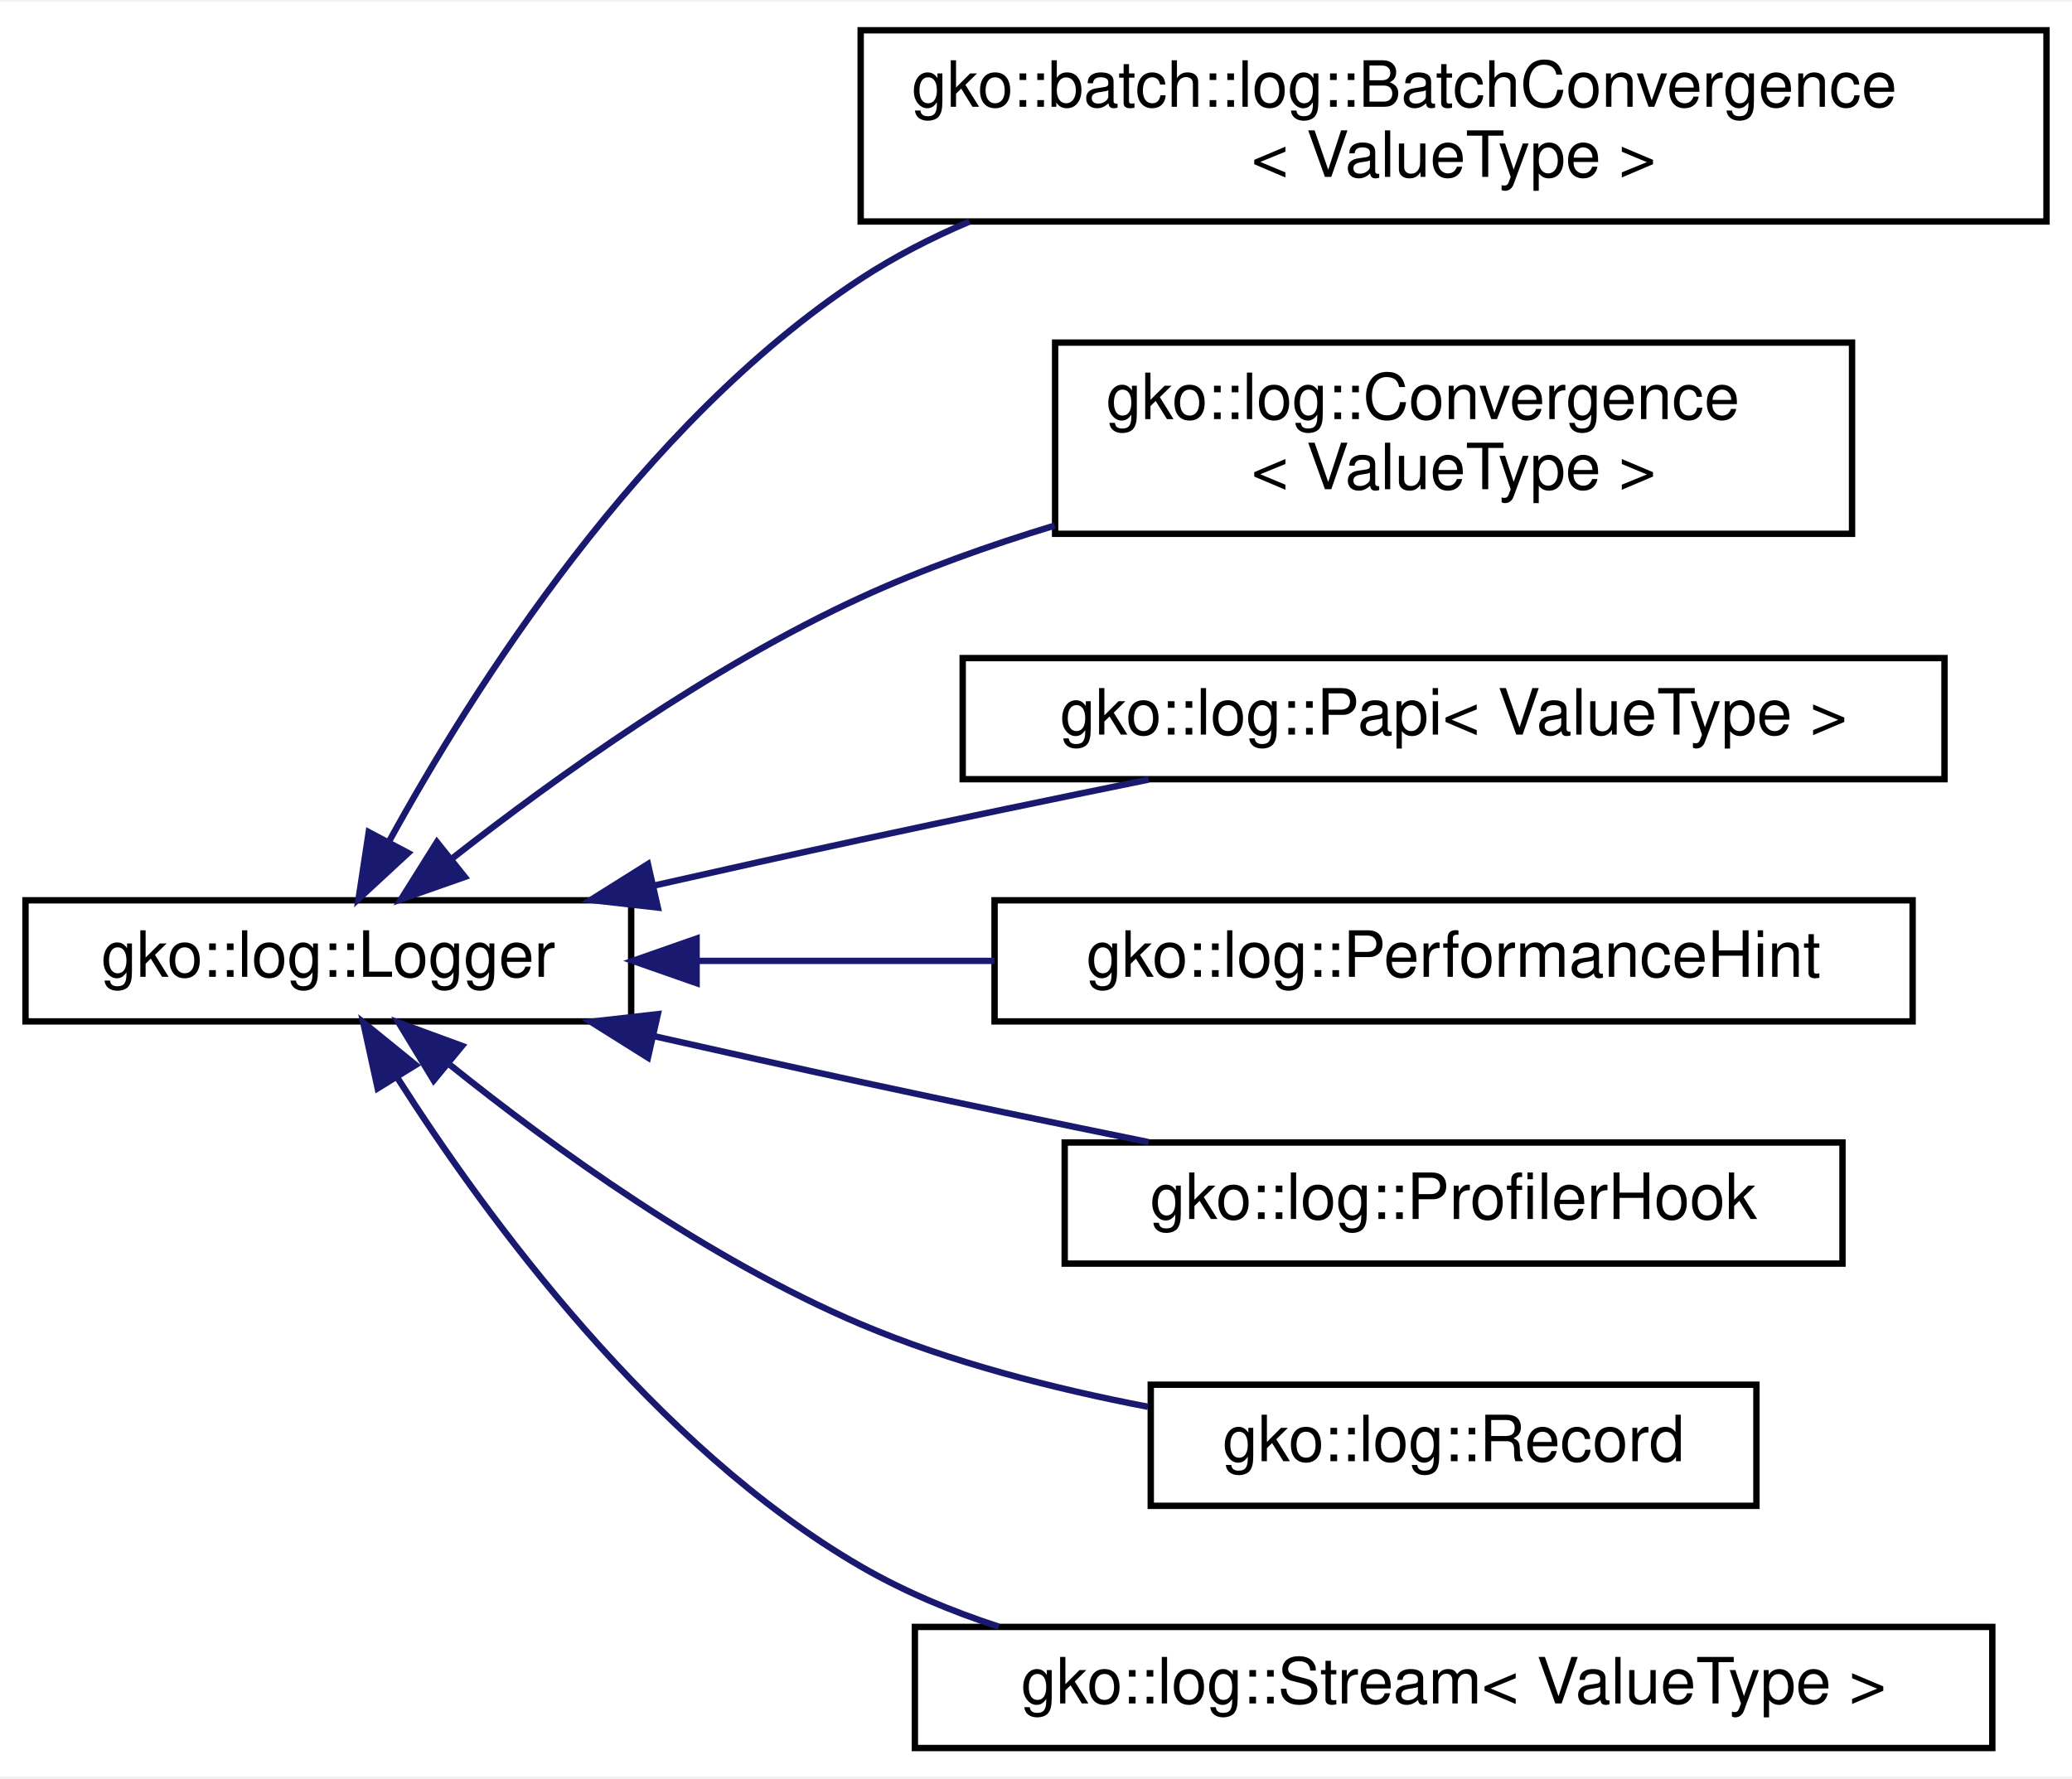
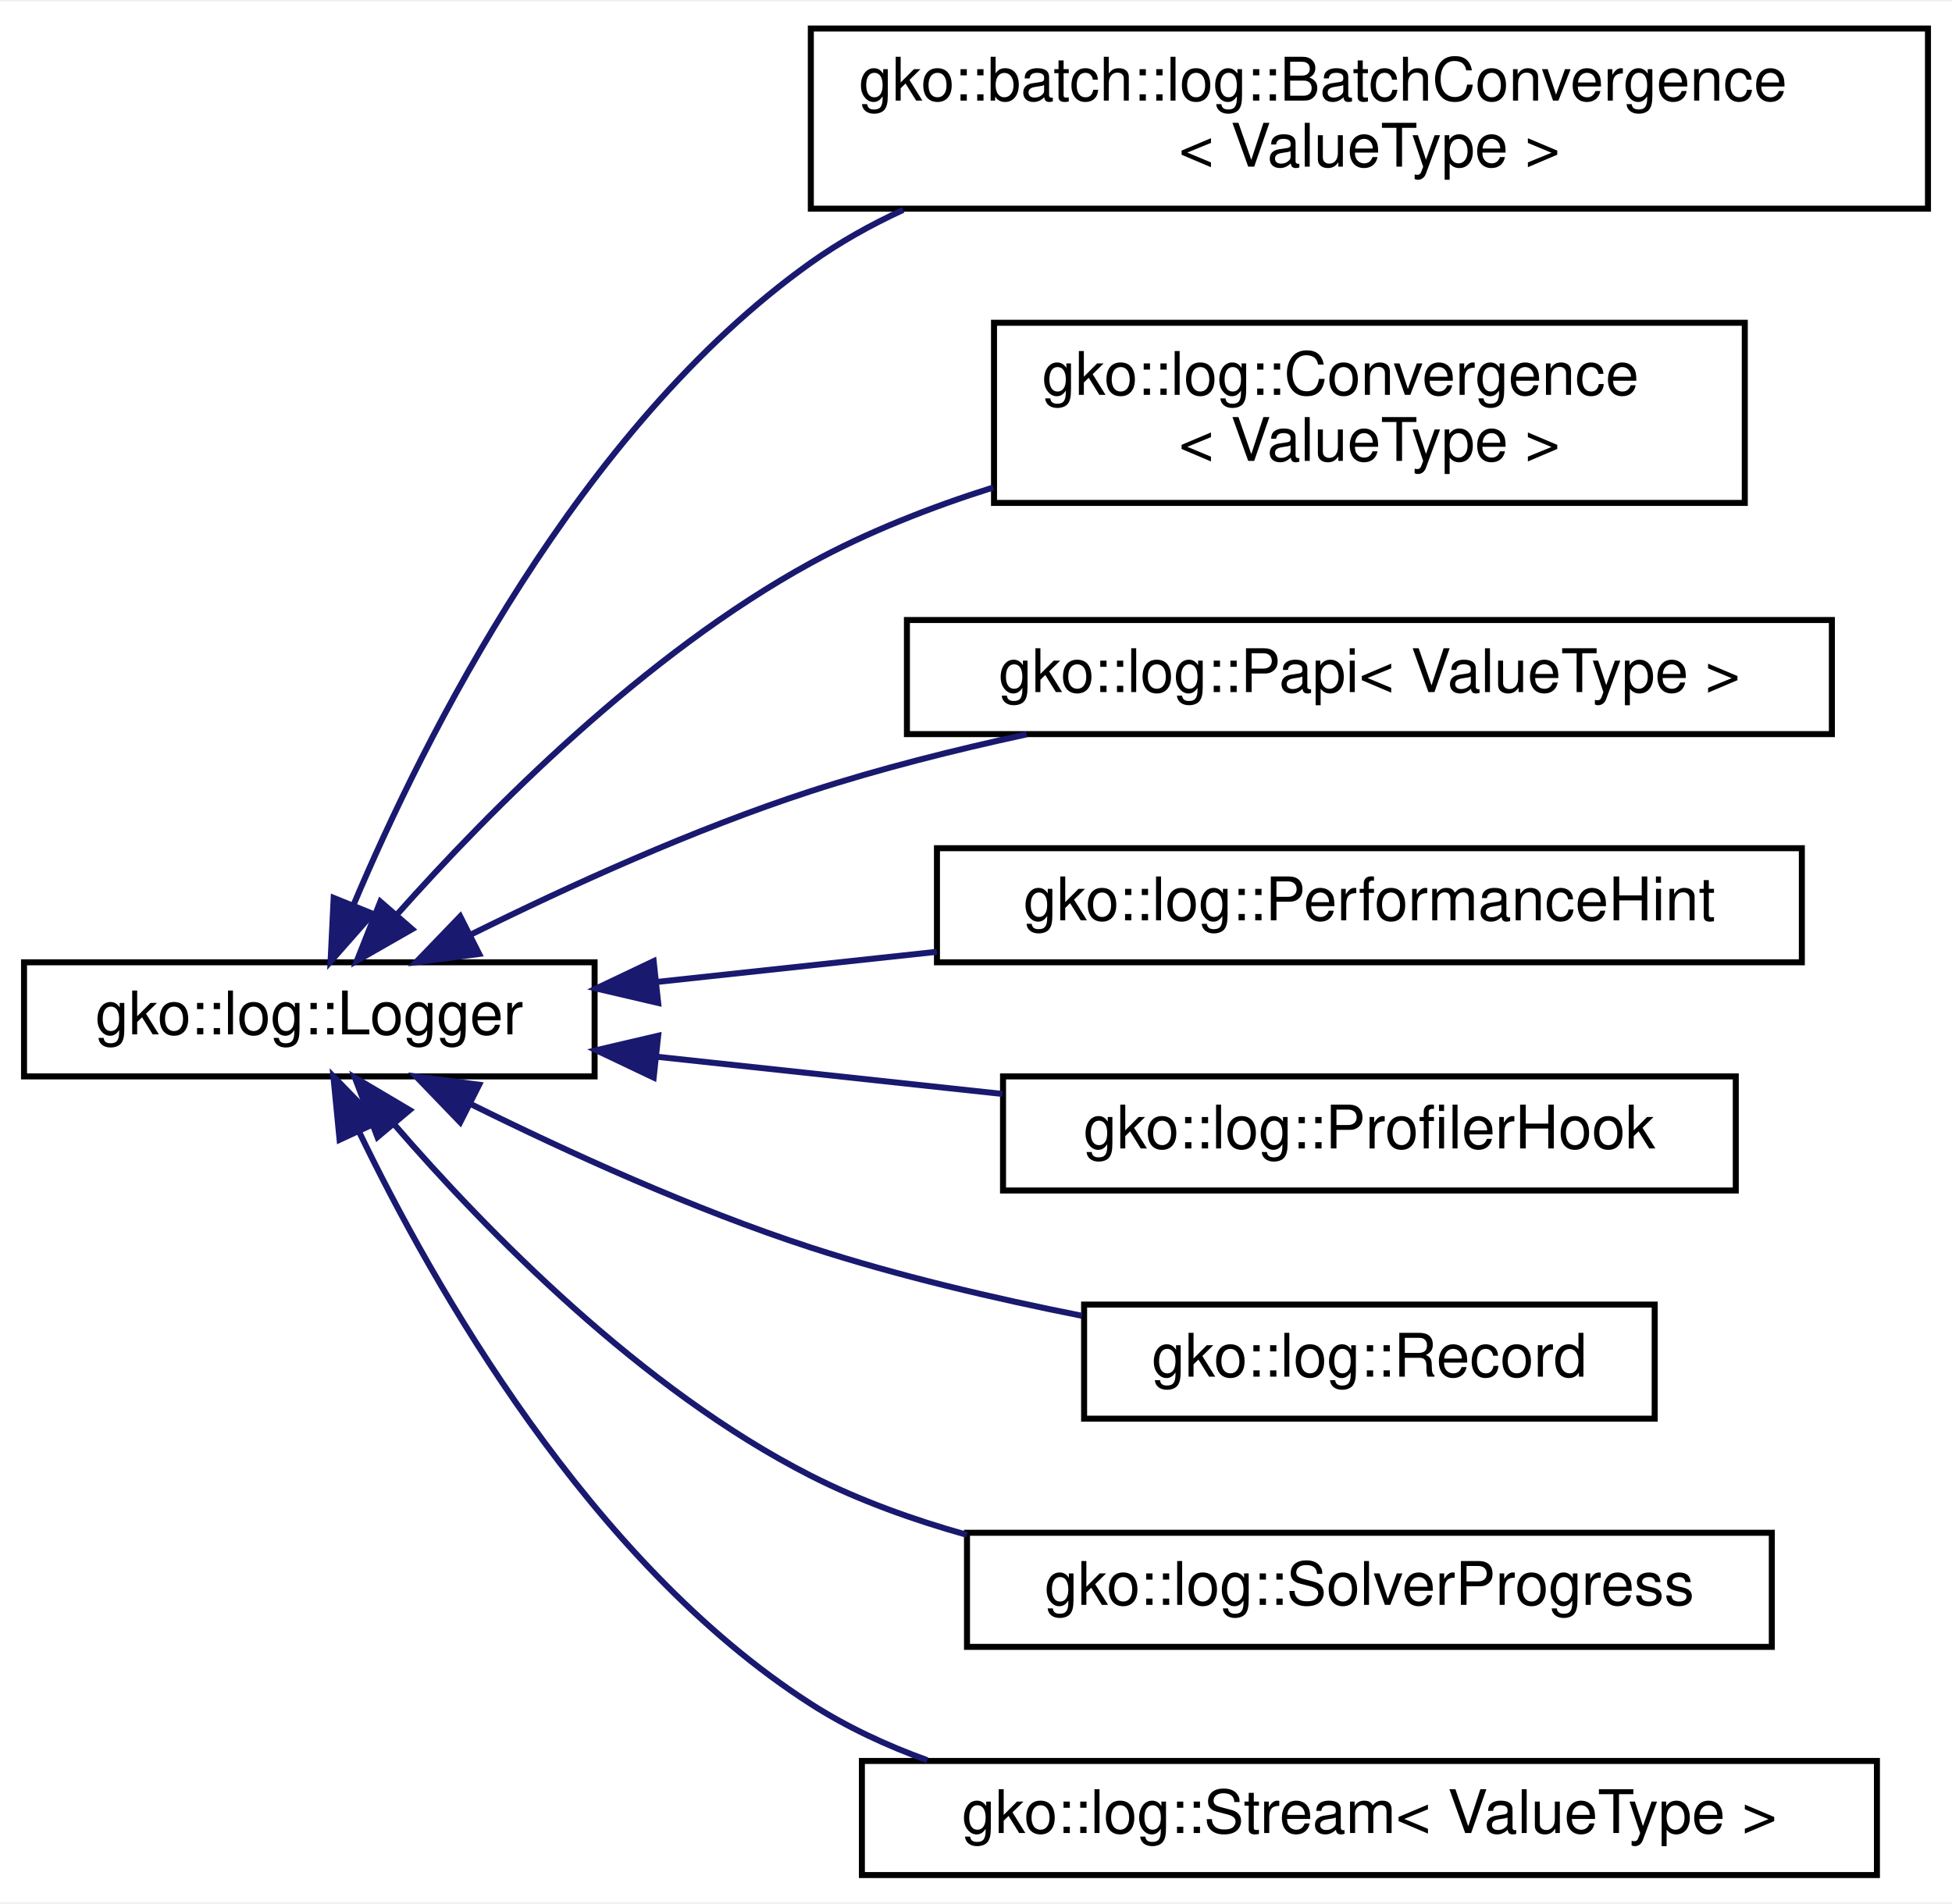
- <svg xmlns="http://www.w3.org/2000/svg" xmlns:xlink="http://www.w3.org/1999/xlink" width="325pt" height="279pt" viewBox="0.00 0.00 325.00 278.50">
-   <g id="graph0" class="graph" transform="scale(1 1) rotate(0) translate(4 274.5)">
-     <polygon fill="#ffffff" stroke="transparent" points="-4,4 -4,-274.5 321,-274.5 321,4 -4,4" />
+ <svg xmlns="http://www.w3.org/2000/svg" xmlns:xlink="http://www.w3.org/1999/xlink" width="325pt" height="317pt" viewBox="0.00 0.00 325.00 316.50">
+   <g id="graph0" class="graph" transform="scale(1 1) rotate(0) translate(4 312.5)">
+     <polygon fill="#ffffff" stroke="transparent" points="-4,4 -4,-312.5 321,-312.5 321,4 -4,4" />
    <g id="node1" class="node">
      <g id="a_node1">
        <a xlink:href="classgko_1_1log_1_1Logger.html" target="_top" xlink:title=" ">
-           <polygon fill="#ffffff" stroke="#000000" points="0,-114.5 0,-133.5 95,-133.5 95,-114.5 0,-114.5" />
-           <text text-anchor="middle" x="47.5" y="-121.5" font-family="Helvetica,sans-Serif" font-size="10.00" fill="#000000">gko::log::Logger</text>
+           <polygon fill="#ffffff" stroke="#000000" points="0,-133.5 0,-152.5 95,-152.5 95,-133.5 0,-133.5" />
+           <text text-anchor="middle" x="47.5" y="-140.5" font-family="Helvetica,sans-Serif" font-size="10.00" fill="#000000">gko::log::Logger</text>
        </a>
      </g>
    </g>
    <g id="node2" class="node">
      <g id="a_node2">
        <a xlink:href="classgko_1_1batch_1_1log_1_1BatchConvergence.html" target="_top" xlink:title="Logs the final residuals and iteration counts for a batch solver.">
-           <polygon fill="#ffffff" stroke="#000000" points="131,-240 131,-270 317,-270 317,-240 131,-240" />
-           <text text-anchor="start" x="139" y="-258" font-family="Helvetica,sans-Serif" font-size="10.00" fill="#000000">gko::batch::log::BatchConvergence</text>
-           <text text-anchor="middle" x="224" y="-247" font-family="Helvetica,sans-Serif" font-size="10.00" fill="#000000">&lt; ValueType &gt;</text>
+           <polygon fill="#ffffff" stroke="#000000" points="131,-278 131,-308 317,-308 317,-278 131,-278" />
+           <text text-anchor="start" x="139" y="-296" font-family="Helvetica,sans-Serif" font-size="10.00" fill="#000000">gko::batch::log::BatchConvergence</text>
+           <text text-anchor="middle" x="224" y="-285" font-family="Helvetica,sans-Serif" font-size="10.00" fill="#000000">&lt; ValueType &gt;</text>
        </a>
      </g>
    </g>
    <g id="edge1" class="edge">
-       <path fill="none" stroke="#191970" d="M56.953,-142.607C70.188,-166.737 96.535,-208.402 131,-231 136.299,-234.474 142.074,-237.446 148.067,-239.988" />
-       <polygon fill="#191970" stroke="#191970" points="60.021,-140.922 52.243,-133.728 53.837,-144.202 60.021,-140.922" />
+       <path fill="none" stroke="#191970" d="M54.862,-162.061C66.623,-189.926 92.339,-241.455 131,-269 135.753,-272.387 140.945,-275.296 146.367,-277.795" />
+       <polygon fill="#191970" stroke="#191970" points="58.042,-160.59 51.039,-152.639 51.555,-163.221 58.042,-160.59" />
    </g>
    <g id="node3" class="node">
      <g id="a_node3">
        <a xlink:href="classgko_1_1log_1_1Convergence.html" target="_top" xlink:title="Convergence is a Logger which logs data strictly from the criterion_check_completed event.">
-           <polygon fill="#ffffff" stroke="#000000" points="161.5,-191 161.5,-221 286.5,-221 286.5,-191 161.5,-191" />
-           <text text-anchor="start" x="169.5" y="-209" font-family="Helvetica,sans-Serif" font-size="10.00" fill="#000000">gko::log::Convergence</text>
-           <text text-anchor="middle" x="224" y="-198" font-family="Helvetica,sans-Serif" font-size="10.00" fill="#000000">&lt; ValueType &gt;</text>
+           <polygon fill="#ffffff" stroke="#000000" points="161.5,-229 161.5,-259 286.5,-259 286.5,-229 161.5,-229" />
+           <text text-anchor="start" x="169.5" y="-247" font-family="Helvetica,sans-Serif" font-size="10.00" fill="#000000">gko::log::Convergence</text>
+           <text text-anchor="middle" x="224" y="-236" font-family="Helvetica,sans-Serif" font-size="10.00" fill="#000000">&lt; ValueType &gt;</text>
        </a>
      </g>
    </g>
    <g id="edge2" class="edge">
-       <path fill="none" stroke="#191970" d="M67.055,-140.171C83.289,-152.877 107.451,-170.177 131,-181 140.571,-185.399 151.063,-189.146 161.444,-192.297" />
-       <polygon fill="#191970" stroke="#191970" points="68.902,-137.167 58.906,-133.656 64.531,-142.634 68.902,-137.167" />
+       <path fill="none" stroke="#191970" d="M62.109,-160.47C77.519,-177.797 103.363,-203.883 131,-219 140.388,-224.135 150.894,-228.265 161.373,-231.571" />
+       <polygon fill="#191970" stroke="#191970" points="64.614,-158.017 55.419,-152.754 59.325,-162.602 64.614,-158.017" />
    </g>
    <g id="node4" class="node">
      <g id="a_node4">
        <a xlink:href="classgko_1_1log_1_1Papi.html" target="_top" xlink:title="Papi is a Logger which logs every event to the PAPI software.">
-           <polygon fill="#ffffff" stroke="#000000" points="147,-152.5 147,-171.5 301,-171.5 301,-152.5 147,-152.5" />
-           <text text-anchor="middle" x="224" y="-159.5" font-family="Helvetica,sans-Serif" font-size="10.00" fill="#000000">gko::log::Papi&lt; ValueType &gt;</text>
+           <polygon fill="#ffffff" stroke="#000000" points="147,-190.5 147,-209.5 301,-209.5 301,-190.5 147,-190.5" />
+           <text text-anchor="middle" x="224" y="-197.5" font-family="Helvetica,sans-Serif" font-size="10.00" fill="#000000">gko::log::Papi&lt; ValueType &gt;</text>
        </a>
      </g>
    </g>
    <g id="edge3" class="edge">
-       <path fill="none" stroke="#191970" d="M98.688,-135.836C109.357,-138.25 120.538,-140.741 131,-143 145.659,-146.165 161.647,-149.48 176.168,-152.44" />
-       <polygon fill="#191970" stroke="#191970" points="99.184,-132.36 88.656,-133.556 97.632,-139.186 99.184,-132.36" />
+       <path fill="none" stroke="#191970" d="M74.574,-157.206C90.62,-165.144 111.558,-174.68 131,-181 142.441,-184.719 154.919,-187.862 166.912,-190.455" />
+       <polygon fill="#191970" stroke="#191970" points="75.777,-153.893 65.273,-152.513 72.624,-160.143 75.777,-153.893" />
    </g>
    <g id="node5" class="node">
      <g id="a_node5">
        <a xlink:href="classgko_1_1log_1_1PerformanceHint.html" target="_top" xlink:title="PerformanceHint is a Logger which analyzes the performance of the application and outputs hints for u...">
-           <polygon fill="#ffffff" stroke="#000000" points="152,-114.5 152,-133.5 296,-133.5 296,-114.5 152,-114.5" />
-           <text text-anchor="middle" x="224" y="-121.5" font-family="Helvetica,sans-Serif" font-size="10.00" fill="#000000">gko::log::PerformanceHint</text>
+           <polygon fill="#ffffff" stroke="#000000" points="152,-152.5 152,-171.5 296,-171.5 296,-152.5 152,-152.5" />
+           <text text-anchor="middle" x="224" y="-159.5" font-family="Helvetica,sans-Serif" font-size="10.00" fill="#000000">gko::log::PerformanceHint</text>
        </a>
      </g>
    </g>
    <g id="edge4" class="edge">
-       <path fill="none" stroke="#191970" d="M105.343,-124C120.243,-124 136.46,-124 151.983,-124" />
-       <polygon fill="#191970" stroke="#191970" points="105.263,-120.5 95.263,-124 105.263,-127.5 105.263,-120.5" />
+       <path fill="none" stroke="#191970" d="M105.343,-149.227C120.243,-150.831 136.46,-152.576 151.983,-154.248" />
+       <polygon fill="#191970" stroke="#191970" points="105.581,-145.732 95.263,-148.142 104.831,-152.692 105.581,-145.732" />
    </g>
    <g id="node6" class="node">
      <g id="a_node6">
        <a xlink:href="classgko_1_1log_1_1ProfilerHook.html" target="_top" xlink:title="This Logger can be used to annotate the execution of Ginkgo functionality with profiler-specific rang...">
-           <polygon fill="#ffffff" stroke="#000000" points="163,-76.5 163,-95.5 285,-95.5 285,-76.5 163,-76.5" />
-           <text text-anchor="middle" x="224" y="-83.5" font-family="Helvetica,sans-Serif" font-size="10.00" fill="#000000">gko::log::ProfilerHook</text>
+           <polygon fill="#ffffff" stroke="#000000" points="163,-114.5 163,-133.5 285,-133.5 285,-114.5 163,-114.5" />
+           <text text-anchor="middle" x="224" y="-121.5" font-family="Helvetica,sans-Serif" font-size="10.00" fill="#000000">gko::log::ProfilerHook</text>
        </a>
      </g>
    </g>
    <g id="edge5" class="edge">
-       <path fill="none" stroke="#191970" d="M98.688,-112.164C109.357,-109.75 120.538,-107.259 131,-105 145.659,-101.835 161.647,-98.52 176.168,-95.56" />
-       <polygon fill="#191970" stroke="#191970" points="97.632,-108.814 88.656,-114.444 99.184,-115.64 97.632,-108.814" />
+       <path fill="none" stroke="#191970" d="M105.283,-136.78C123.737,-134.793 144.218,-132.589 162.899,-130.577" />
+       <polygon fill="#191970" stroke="#191970" points="104.831,-133.308 95.263,-137.858 105.581,-140.268 104.831,-133.308" />
    </g>
    <g id="node7" class="node">
      <g id="a_node7">
        <a xlink:href="classgko_1_1log_1_1Record.html" target="_top" xlink:title="Record is a Logger which logs every event to an object.">
-           <polygon fill="#ffffff" stroke="#000000" points="176.5,-38.5 176.5,-57.5 271.5,-57.5 271.5,-38.5 176.5,-38.5" />
-           <text text-anchor="middle" x="224" y="-45.5" font-family="Helvetica,sans-Serif" font-size="10.00" fill="#000000">gko::log::Record</text>
+           <polygon fill="#ffffff" stroke="#000000" points="176.5,-76.5 176.5,-95.5 271.5,-95.5 271.5,-76.5 176.5,-76.5" />
+           <text text-anchor="middle" x="224" y="-83.5" font-family="Helvetica,sans-Serif" font-size="10.00" fill="#000000">gko::log::Record</text>
        </a>
      </g>
    </g>
    <g id="edge6" class="edge">
-       <path fill="none" stroke="#191970" d="M66.607,-107.661C82.743,-94.71 106.995,-77.156 131,-67 145.114,-61.028 161.247,-56.888 176.07,-54.036" />
-       <polygon fill="#191970" stroke="#191970" points="64.029,-105.249 58.532,-114.306 68.477,-110.655 64.029,-105.249" />
+       <path fill="none" stroke="#191970" d="M74.574,-128.794C90.62,-120.856 111.558,-111.32 131,-105 145.418,-100.313 161.484,-96.541 176.152,-93.631" />
+       <polygon fill="#191970" stroke="#191970" points="72.624,-125.857 65.273,-133.487 75.777,-132.107 72.624,-125.857" />
    </g>
    <g id="node8" class="node">
      <g id="a_node8">
+         <a xlink:href="classgko_1_1log_1_1SolverProgress.html" target="_top" xlink:title="This Logger outputs the value of all scalar values (and potentially vectors) stored internally by the...">
+           <polygon fill="#ffffff" stroke="#000000" points="157,-38.5 157,-57.5 291,-57.5 291,-38.5 157,-38.5" />
+           <text text-anchor="middle" x="224" y="-45.5" font-family="Helvetica,sans-Serif" font-size="10.00" fill="#000000">gko::log::SolverProgress</text>
+         </a>
+       </g>
+     </g>
+     <g id="edge7" class="edge">
+       <path fill="none" stroke="#191970" d="M61.678,-125.458C76.91,-107.852 102.764,-81.342 131,-67 139.081,-62.895 147.982,-59.678 156.979,-57.155" />
+       <polygon fill="#191970" stroke="#191970" points="58.846,-123.388 55.09,-133.294 64.204,-127.893 58.846,-123.388" />
+     </g>
+     <g id="node9" class="node">
+       <g id="a_node9">
        <a xlink:href="classgko_1_1log_1_1Stream.html" target="_top" xlink:title="Stream is a Logger which logs every event to a stream.">
          <polygon fill="#ffffff" stroke="#000000" points="139.5,-.5 139.5,-19.5 308.5,-19.5 308.5,-.5 139.5,-.5" />
          <text text-anchor="middle" x="224" y="-7.5" font-family="Helvetica,sans-Serif" font-size="10.00" fill="#000000">gko::log::Stream&lt; ValueType &gt;</text>
        </a>
      </g>
    </g>
-     <g id="edge7" class="edge">
-       <path fill="none" stroke="#191970" d="M58.326,-105.664C72.257,-83.787 98.57,-47.811 131,-29 137.7,-25.114 145.074,-22.014 152.65,-19.543" />
-       <polygon fill="#191970" stroke="#191970" points="55.241,-104 52.975,-114.349 61.2,-107.671 55.241,-104" />
+     <g id="edge8" class="edge">
+       <path fill="none" stroke="#191970" d="M55.724,-124.406C68.133,-98.645 94.169,-52.611 131,-29 136.965,-25.176 143.551,-22.1 150.38,-19.629" />
+       <polygon fill="#191970" stroke="#191970" points="52.542,-122.948 51.51,-133.493 58.892,-125.894 52.542,-122.948" />
    </g>
  </g>
</svg>
